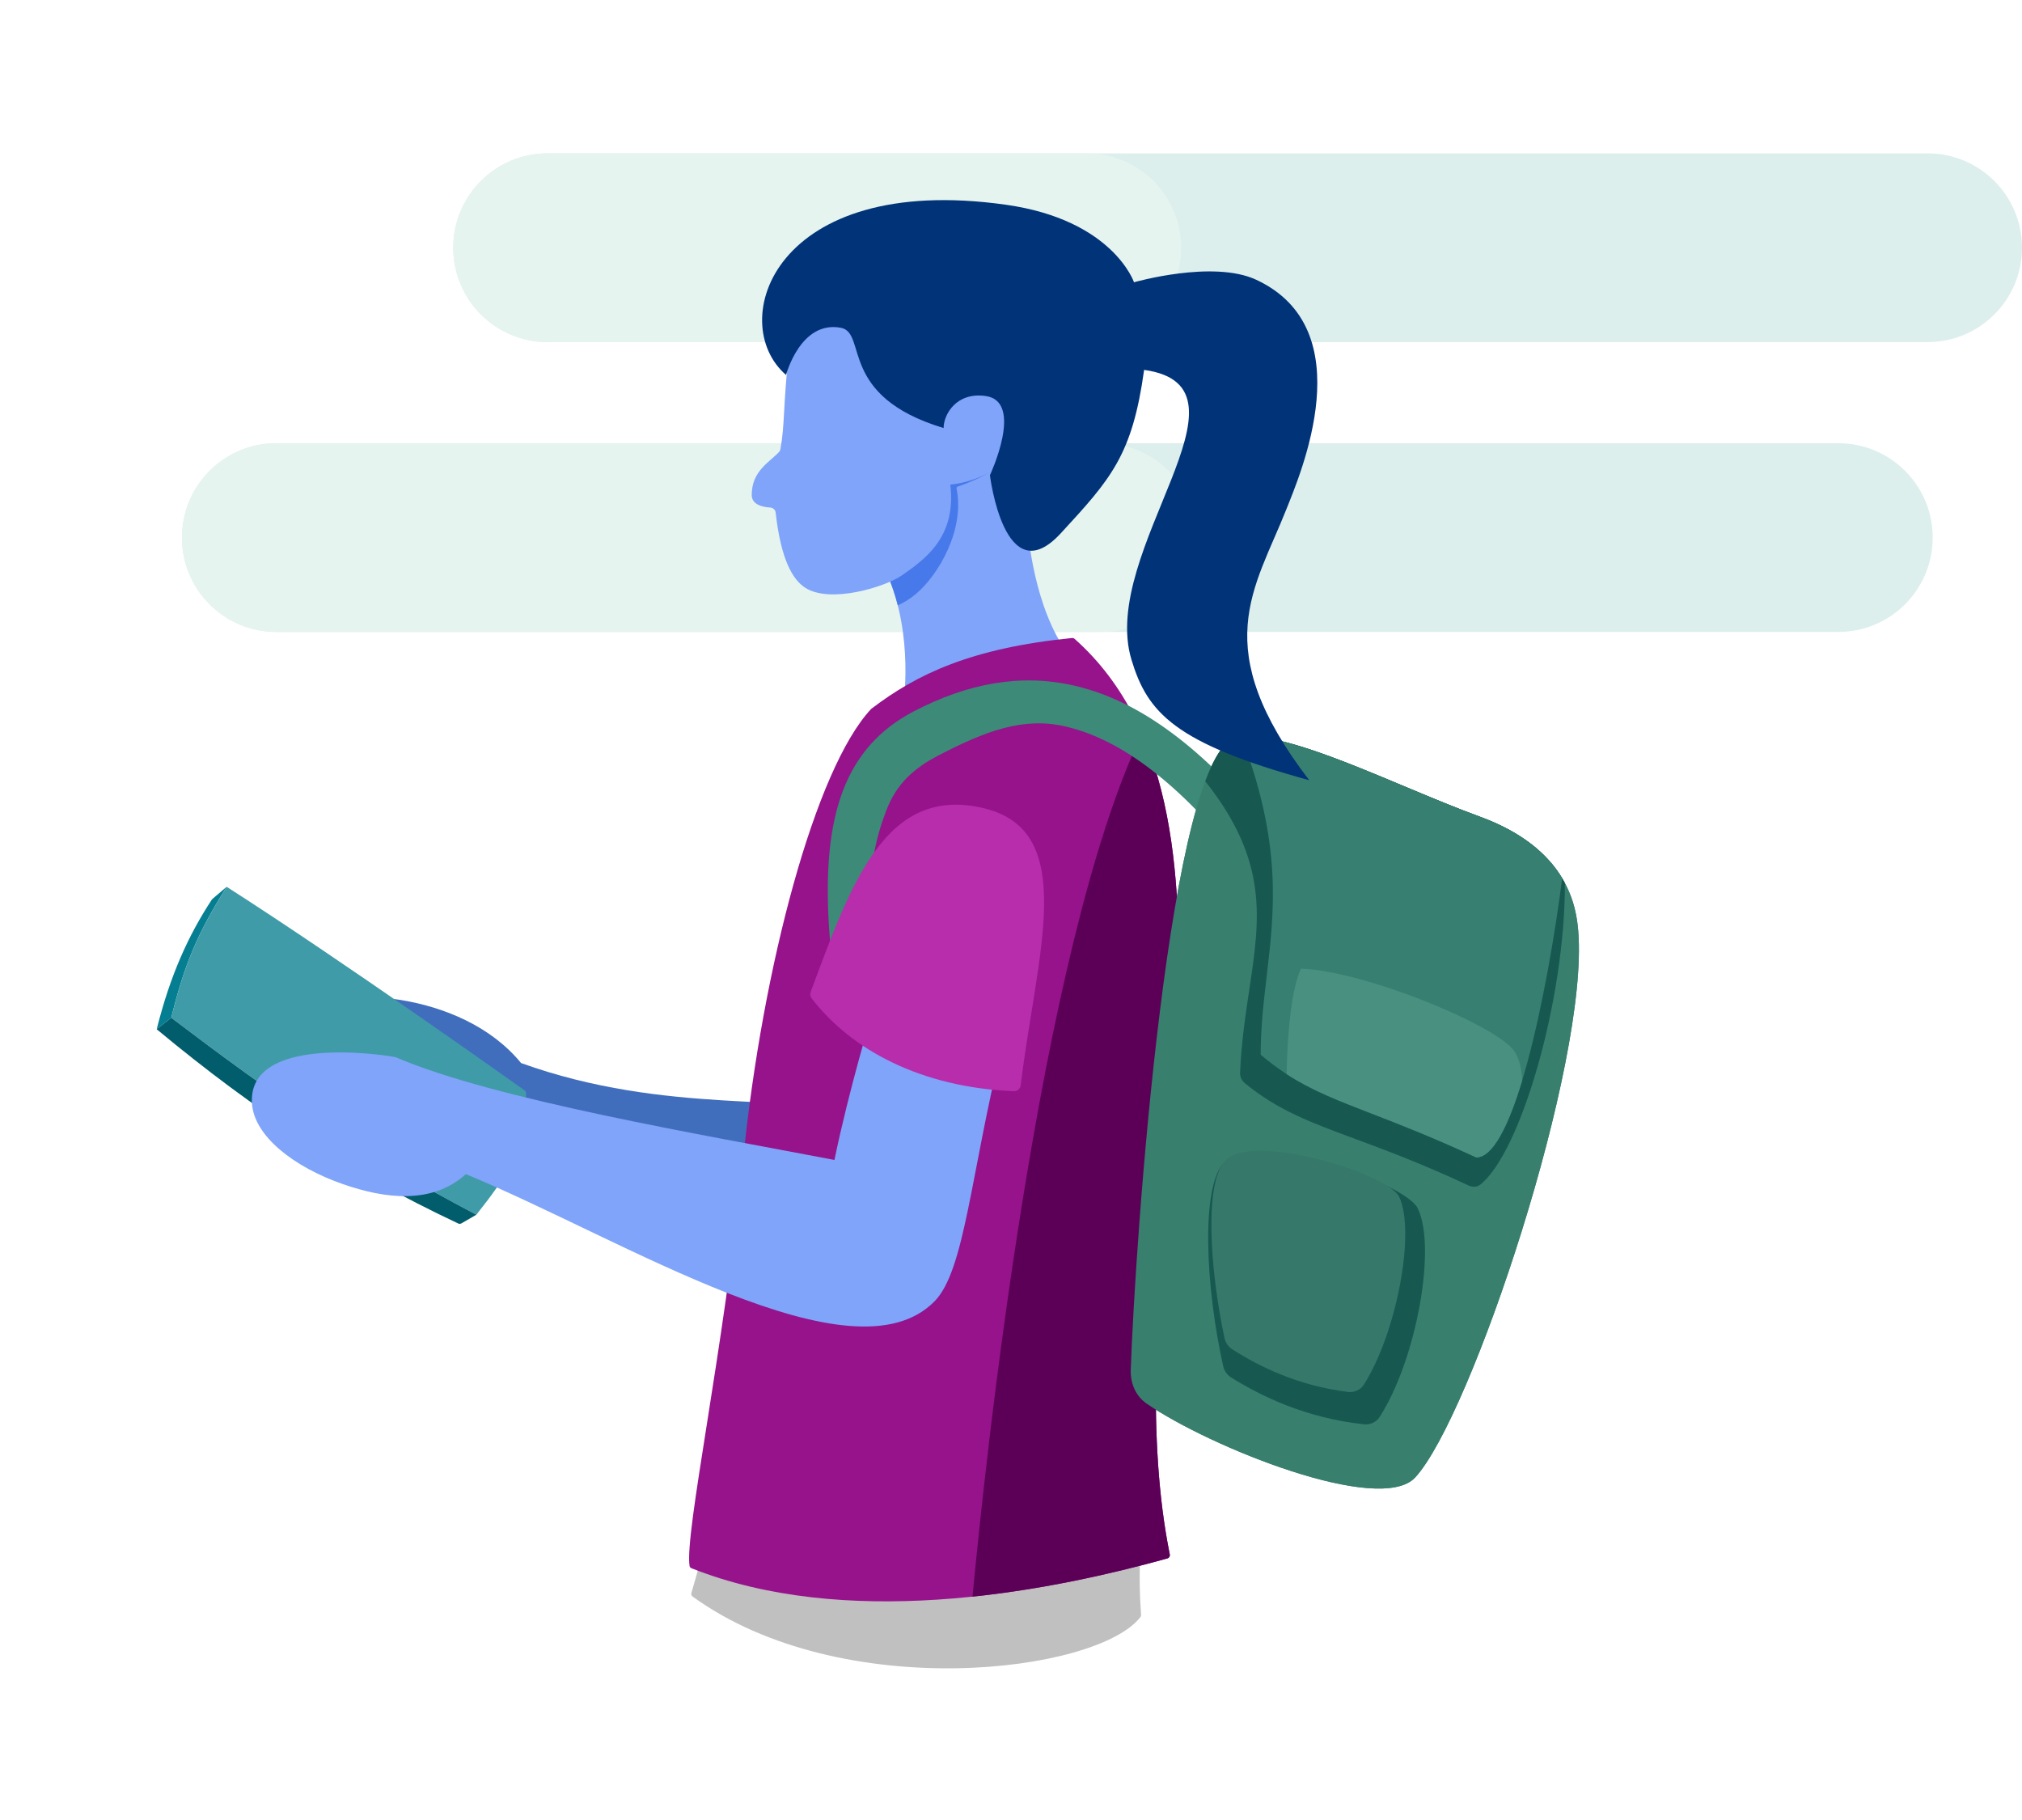
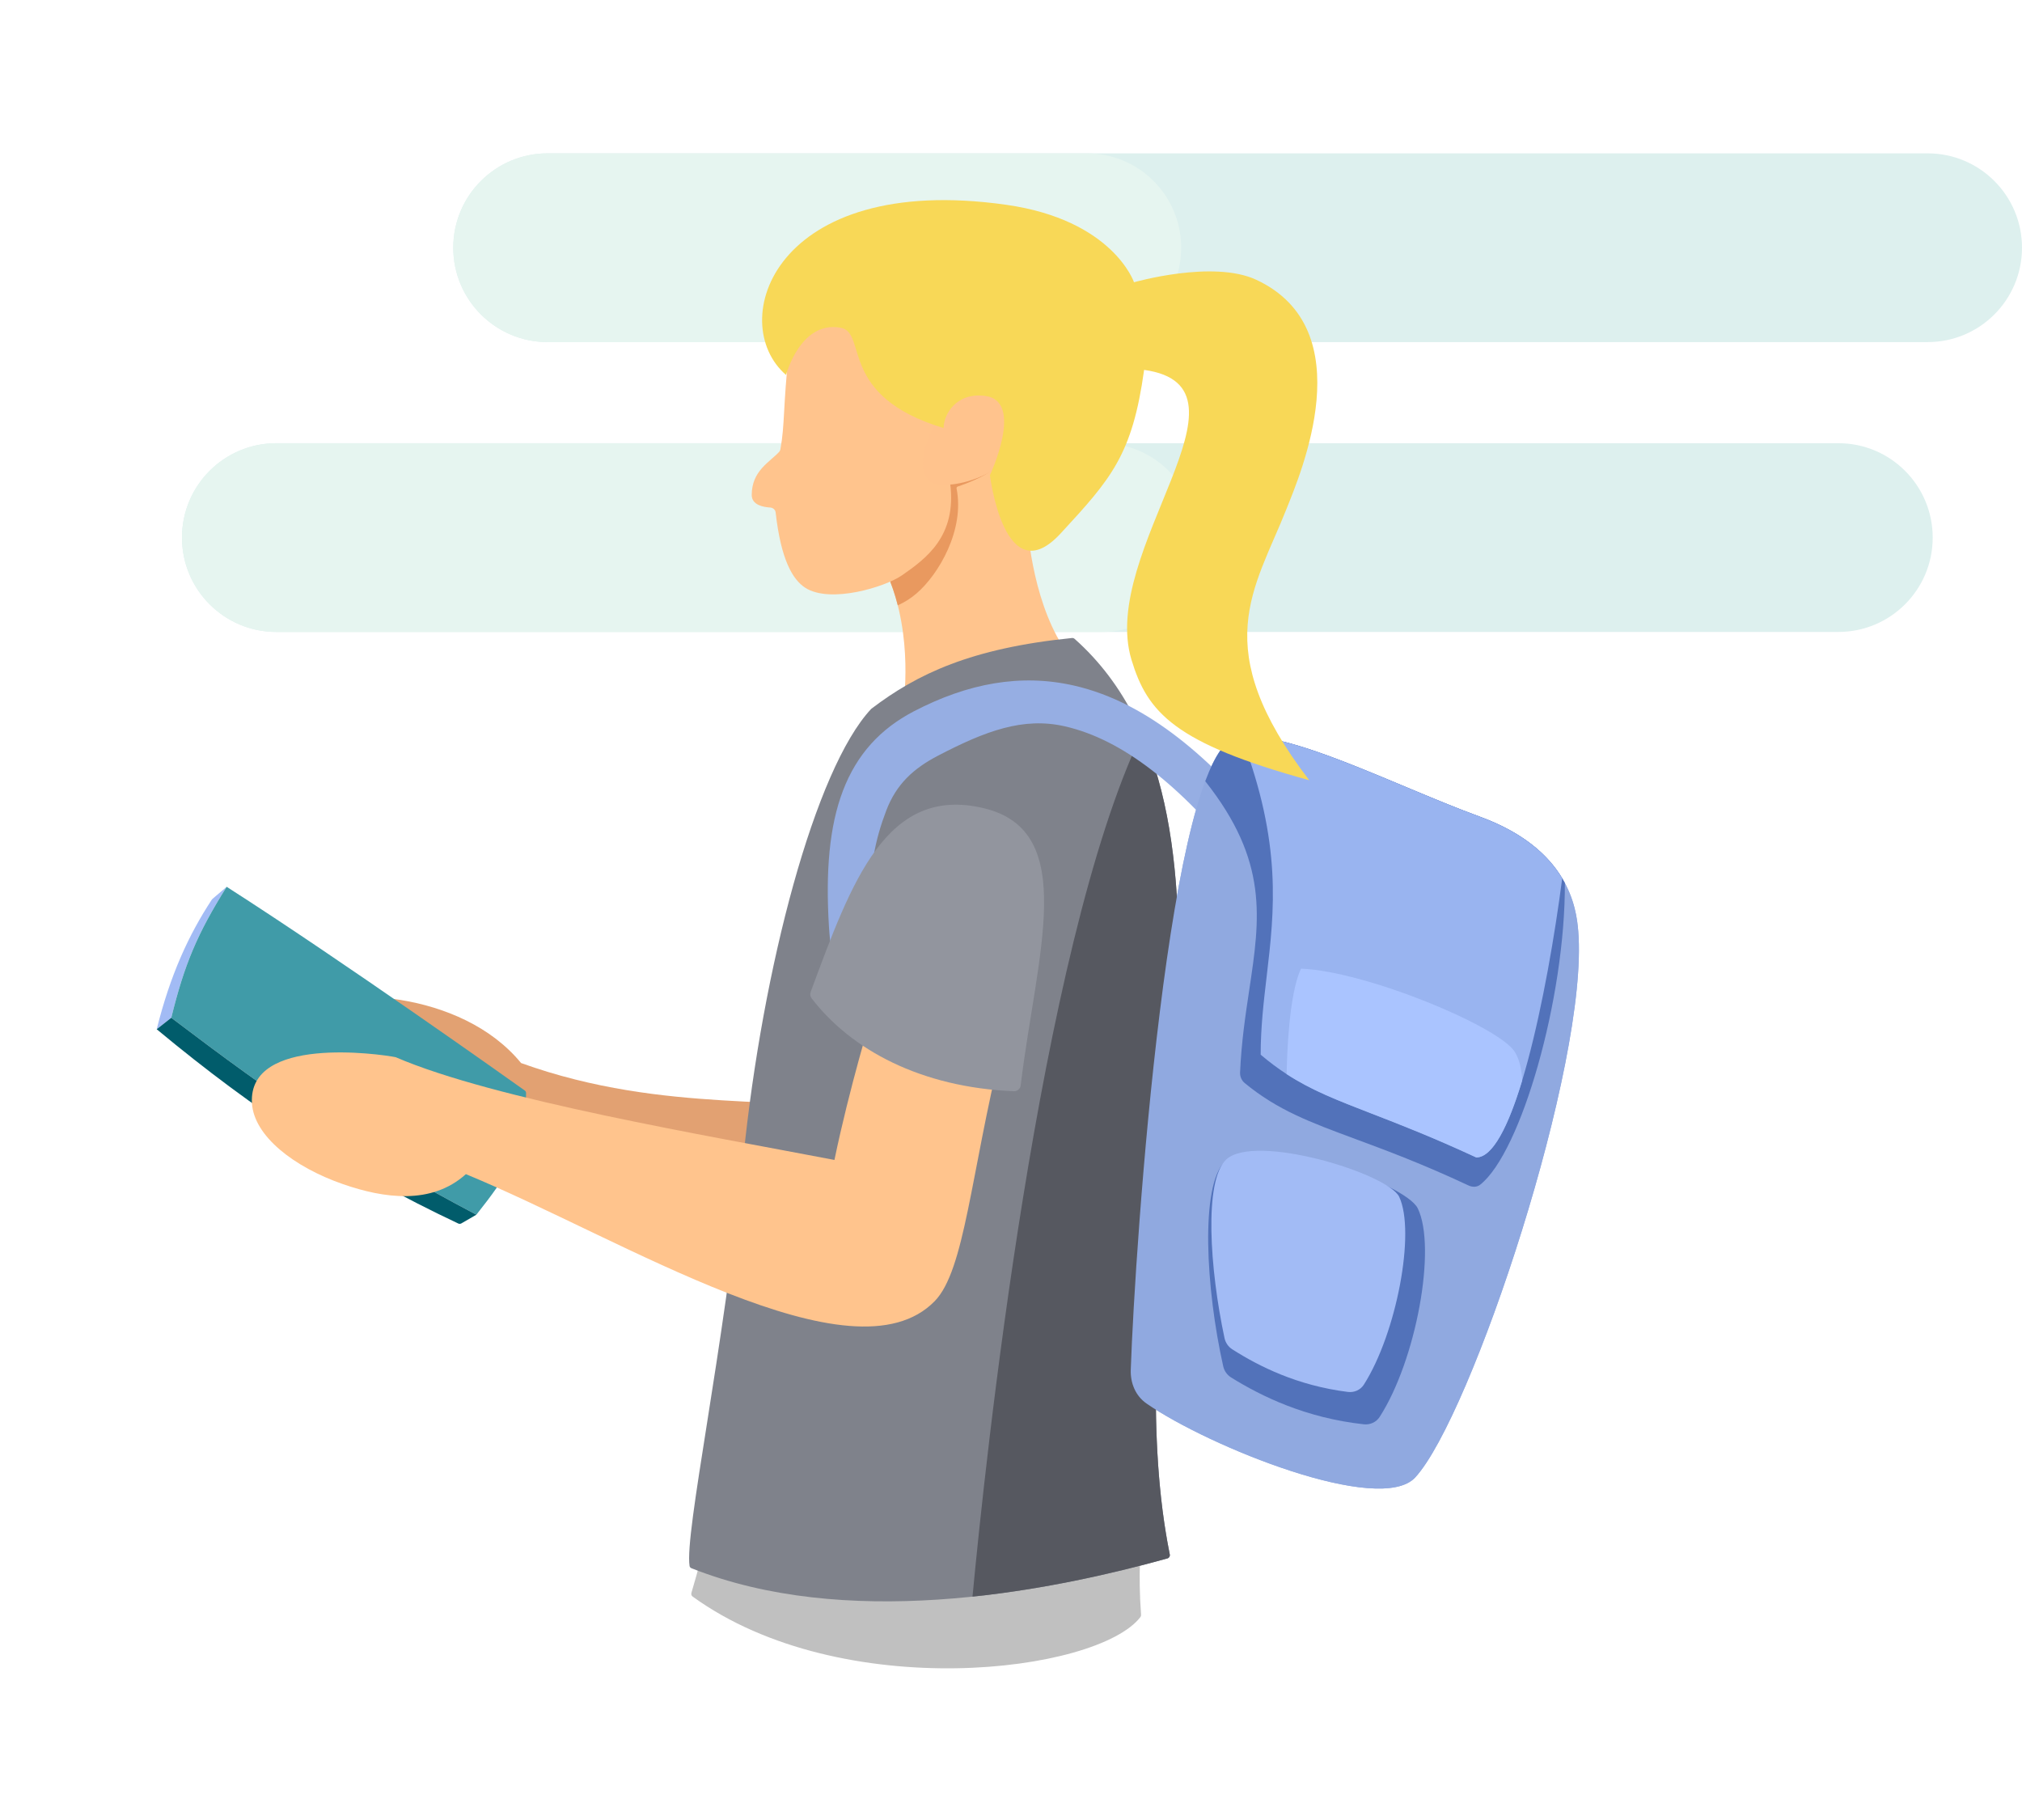
<svg xmlns="http://www.w3.org/2000/svg" width="1200" height="1080" viewBox="0 0 1200 1080" fill="none">
-   <path fill-rule="evenodd" clip-rule="evenodd" d="M269 147C269 116.072 294.072 91 325 91H1144C1174.93 91 1200 116.072 1200 147C1200 177.928 1174.93 203 1144 203H325C294.072 203 269 177.928 269 147Z" fill="#DCEFED" />
-   <path fill-rule="evenodd" clip-rule="evenodd" d="M269 147C269 116.072 294.072 91 325 91H645C675.928 91 701 116.072 701 147C701 177.928 675.928 203 645 203H325C294.072 203 269 177.928 269 147Z" fill="#E5F4EF" />
-   <path fill-rule="evenodd" clip-rule="evenodd" d="M108 319C108 288.072 133.072 263 164 263H1091C1121.93 263 1147 288.072 1147 319C1147 349.928 1121.93 375 1091 375H164C133.072 375 108 349.928 108 319Z" fill="#DCEFED" />
-   <path fill-rule="evenodd" clip-rule="evenodd" d="M108 319C108 288.072 133.072 263 164 263H654C684.928 263 710 288.072 710 319C710 349.928 684.928 375 654 375H164C133.072 375 108 349.928 108 319Z" fill="#E5F4EF" />
-   <path d="M628.9 387.732L540.663 418.486C538.515 419.234 536.287 417.437 536.519 415.174C538.043 400.287 540.239 355.086 515.926 322.411C514.932 321.075 515.141 319.174 516.448 318.143L586.42 262.932C587.96 261.716 590.234 262.283 591.024 264.079L609.067 305.105C609.223 305.458 609.308 305.832 609.325 306.217C609.565 311.608 611.992 353.525 630.46 383.15C631.507 384.829 630.769 387.081 628.9 387.732Z" fill="#7FA4F9" />
-   <path d="M593.671 273.5C590.432 281 572.531 287.333 568.366 288.718C567.872 288.882 567.588 289.392 567.691 289.902C572.599 314.26 557.252 340.741 543.835 352.235C540.414 355.166 536.694 357.462 532.807 359.207C529.62 346.628 524.373 333.763 515.926 322.411C514.932 321.075 515.141 319.174 516.448 318.143L586.42 262.932C587.96 261.716 590.234 262.283 591.024 264.079C591.024 264.079 595.935 268.257 593.671 273.5Z" fill="#4779EB" />
-   <path d="M463.137 266.685C465.874 251.554 464.589 242.378 468.261 207.745C468.374 206.679 469.051 205.736 470.032 205.303L486.495 153.181C487.032 151.481 488.924 150.622 490.557 151.335L606.5 202L593.944 248.346C593.767 248.997 593.87 249.687 593.908 250.36C593.952 251.144 593.687 251.931 593.143 252.535L564.621 284.261C564.021 284.928 563.757 285.845 563.875 286.734C568.07 318.427 549.088 331.755 535.403 341.33C525.484 348.269 492.75 358.388 477.871 348.765C470.456 343.97 463.464 332.217 460.321 304.084C460.141 302.469 458.724 301.259 457.101 301.169C453.028 300.942 446.129 299.682 446.129 293.742C446.129 279.332 456.84 274.231 462.468 268.065C462.818 267.681 463.044 267.196 463.137 266.685Z" fill="#7FA4F9" />
-   <path d="M590.571 278.315C577 287.001 560.001 289.5 553.34 286.498C542.37 281.556 548.949 256.447 560.638 243.987C572.328 231.526 584.806 228.774 594.539 235.854C601.598 240.988 609.979 265.894 590.571 278.315Z" fill="#7FA4F9" />
+   <path fill-rule="evenodd" clip-rule="evenodd" d="M269 147C269 116.072 294.072 91 325 91H1144C1174.93 91 1200 116.072 1200 147C1200 177.928 1174.93 203 1144 203H325C294.072 203 269 177.928 269 147Z" fill="#DDF0EE" />
+   <path fill-rule="evenodd" clip-rule="evenodd" d="M269 147C269 116.072 294.072 91 325 91H645C675.928 91 701 116.072 701 147C701 177.928 675.928 203 645 203H325C294.072 203 269 177.928 269 147Z" fill="#E6F5F0" />
+   <path fill-rule="evenodd" clip-rule="evenodd" d="M108 319C108 288.072 133.072 263 164 263H1091C1121.93 263 1147 288.072 1147 319C1147 349.928 1121.93 375 1091 375H164C133.072 375 108 349.928 108 319Z" fill="#DDF0EE" />
+   <path fill-rule="evenodd" clip-rule="evenodd" d="M108 319C108 288.072 133.072 263 164 263H654C684.928 263 710 288.072 710 319C710 349.928 684.928 375 654 375H164C133.072 375 108 349.928 108 319Z" fill="#E6F5F0" />
+   <path d="M628.9 387.732L540.663 418.486C538.515 419.234 536.287 417.437 536.519 415.174C538.043 400.287 540.239 355.086 515.926 322.411C514.932 321.075 515.141 319.174 516.448 318.143L586.42 262.932C587.96 261.716 590.234 262.283 591.024 264.079L609.067 305.105C609.223 305.458 609.308 305.832 609.325 306.217C609.565 311.608 611.992 353.525 630.46 383.15C631.507 384.829 630.769 387.081 628.9 387.732Z" fill="#FFC48D" />
+   <path d="M593.671 273.5C590.432 281 572.531 287.333 568.366 288.718C567.872 288.882 567.588 289.392 567.691 289.902C572.599 314.26 557.252 340.741 543.835 352.235C540.414 355.166 536.694 357.462 532.807 359.207C529.62 346.628 524.373 333.763 515.926 322.411C514.932 321.075 515.141 319.174 516.448 318.143L586.42 262.932C587.96 261.716 590.234 262.283 591.024 264.079C591.024 264.079 595.935 268.257 593.671 273.5Z" fill="#E9995F" />
+   <path d="M463.137 266.685C465.874 251.554 464.589 242.378 468.261 207.745C468.374 206.679 469.051 205.736 470.032 205.303L486.495 153.181C487.032 151.481 488.924 150.622 490.557 151.335L606.5 202L593.944 248.346C593.767 248.997 593.87 249.687 593.908 250.36C593.952 251.144 593.687 251.931 593.143 252.535L564.621 284.261C564.021 284.928 563.757 285.845 563.875 286.734C568.07 318.427 549.088 331.755 535.403 341.33C525.484 348.269 492.75 358.388 477.871 348.765C470.456 343.97 463.464 332.217 460.321 304.084C460.141 302.469 458.724 301.259 457.101 301.169C453.028 300.942 446.129 299.682 446.129 293.742C446.129 279.332 456.84 274.231 462.468 268.065C462.818 267.681 463.044 267.196 463.137 266.685Z" fill="#FFC48D" />
+   <path d="M590.571 278.315C577 287.001 560.001 289.5 553.34 286.498C542.37 281.556 548.949 256.447 560.638 243.987C572.328 231.526 584.806 228.774 594.539 235.854C601.598 240.988 609.979 265.894 590.571 278.315Z" fill="#FFC38D" />
  <path d="M410.335 945.213C419.347 915.105 419.347 906.925 419.347 906.925L485.195 570.062C485.373 569.148 486.16 568.478 487.091 568.447L648.584 563.064C649.655 563.028 650.564 563.843 650.645 564.911L677.25 915.352C677.25 915.352 675.305 933.338 677.193 958.238C677.229 958.71 677.118 959.163 676.829 959.539C651.332 992.752 499.513 1011.49 411.062 947.413C410.377 946.917 410.092 946.023 410.335 945.213Z" fill="#C0C0C0" />
-   <path d="M309.242 630.819C396.036 662.048 472.911 648.169 512.093 662.048L494.734 726.489C494.734 726.489 388.154 703.712 294.416 665.048C273.943 683.484 245.74 679.409 221.504 670.996C192.306 660.86 160.327 609.582 176.817 599.094C198.641 585.214 273.532 587.197 309.242 630.819Z" fill="#406EBD" />
-   <path d="M101.65 603.949C109.434 572.179 117.1 554.053 134.518 526.226C131.545 528.762 127.103 532.549 126.083 533.419C125.94 533.541 125.816 533.681 125.713 533.838C111.947 554.771 101.043 578.541 93 610.757L101.65 603.949Z" fill="#057E92" />
+   <path d="M309.242 630.819C396.036 662.048 472.911 648.169 512.093 662.048L494.734 726.489C494.734 726.489 388.154 703.712 294.416 665.048C273.943 683.484 245.74 679.409 221.504 670.996C192.306 660.86 160.327 609.582 176.817 599.094C198.641 585.214 273.532 587.197 309.242 630.819Z" fill="#E2A172" />
+   <path d="M101.65 603.949C109.434 572.179 117.1 554.053 134.518 526.226C131.545 528.762 127.103 532.549 126.083 533.419C125.94 533.541 125.816 533.681 125.713 533.838C111.947 554.771 101.043 578.541 93 610.757L101.65 603.949Z" fill="#A2BBF5" />
  <path fill-rule="evenodd" clip-rule="evenodd" d="M134.518 526.226C203.545 570.422 301.801 640.256 311.448 647.125C311.975 647.5 312.219 648.068 312.214 648.715C311.983 682.6 300.412 698.353 282.716 720.816C205.446 679.969 164.504 651.603 101.65 603.949C109.434 572.179 117.1 554.053 134.518 526.226Z" fill="#409BA8" />
  <path d="M282.716 720.816C205.446 679.969 164.504 651.603 101.65 603.949L93 610.757C152.111 659.877 206.081 694.95 271.963 726.042C272.556 726.322 273.249 726.295 273.817 725.967C275.632 724.916 279.798 722.505 282.716 720.816Z" fill="#015C6B" />
-   <path d="M839.925 876.687C819.051 899.418 717.641 858.574 680.47 832.884C673.922 828.358 670.802 820.762 671.075 812.807C673.594 739.222 693.592 444.468 734.285 437.496C763.547 432.482 829.015 466.7 878.115 484.587C931.184 503.92 935.535 539.1 936.638 552.499C943.086 630.819 873.154 840.501 839.925 876.687Z" fill="#387F6E" />
-   <path d="M692.826 924.771C615.252 946.322 500.8 966.484 410.383 930.604C409.782 930.366 409.341 929.911 409.242 929.273C406.197 909.73 429.472 802.282 441.169 686.833C452.611 573.907 483.745 456.279 516.944 420.758C517.019 420.677 517.096 420.608 517.184 420.541C544.302 399.873 576.516 384.612 636.2 378.594C636.751 378.538 637.318 378.72 637.732 379.088C758.801 486.64 658.162 743.899 694.235 922.458C694.443 923.489 693.839 924.489 692.826 924.771Z" fill="#96138C" />
-   <path d="M577.154 947.455C619.301 943.046 659.472 934.037 692.826 924.771C693.839 924.489 694.443 923.489 694.235 922.458C680.406 854.004 686.669 773.985 692.83 695.268C700.39 598.689 707.796 504.071 677.752 435.181C616.496 563.028 584.364 870.886 577.154 947.455Z" fill="#5C0057" />
-   <path fill-rule="evenodd" clip-rule="evenodd" d="M637.419 406.829C648.553 409.368 659.493 413.47 670.307 419.072C689.801 429.173 708.885 444.151 727.953 463.636L710.224 480.966C692.009 462.353 674.694 449.093 657.907 440.572C649.113 436.108 640.463 432.945 631.904 430.994C607.317 425.388 584.917 433.703 556.73 448.401C542.224 455.966 531.996 465.177 525.98 480.966C519.758 497.297 514.775 516.91 516.713 548.374C517.266 557.353 518.629 566.747 519.885 574.008C520.508 577.611 521.096 580.632 521.524 582.74C521.739 583.793 521.913 584.616 522.031 585.166C522.09 585.441 522.136 585.648 522.165 585.782L522.197 585.927L522.205 585.959C522.205 585.959 522.204 585.957 510.109 588.685C498.014 591.412 498.013 591.41 498.013 591.41L498.007 591.383L497.994 591.325L497.949 591.122C497.911 590.948 497.857 590.7 497.788 590.382C497.651 589.746 497.457 588.83 497.223 587.677C496.754 585.374 496.121 582.112 495.449 578.231C494.115 570.523 492.592 560.142 491.961 549.896C489.93 516.919 492.213 490.349 500.25 469.255C508.493 447.619 522.53 432.435 542.246 422.154C574.467 405.352 605.906 399.644 637.419 406.829Z" fill="#3D8A78" />
-   <path d="M839.925 876.687C819.051 899.418 717.641 858.574 680.47 832.884C673.922 828.358 670.803 820.762 671.075 812.807C673.594 739.222 693.593 444.468 734.285 437.496C763.547 432.482 829.015 466.7 878.116 484.587C931.184 503.92 935.535 539.1 936.638 552.499C943.086 630.819 873.155 840.501 839.925 876.687Z" fill="#387F6E" />
-   <path d="M741.399 587.394C739.15 602.327 736.738 618.346 735.946 636.423C735.841 638.821 736.851 641.169 738.703 642.696C758.223 658.79 777.525 665.942 804.45 675.917C822.562 682.628 844.124 690.616 871.523 703.465C873.785 704.526 876.475 704.567 878.436 703.019C902.691 683.872 928.973 592.569 928.708 523.992C921.327 510.196 906.876 495.064 878.116 484.587C864.245 479.534 849.068 473.178 833.77 466.771C794.915 450.498 755.281 433.898 734.285 437.496C727.356 438.683 721.027 448.214 715.282 463.577C752.893 511.057 747.81 544.809 741.399 587.394Z" fill="#175850" />
-   <path d="M751.736 579.376C749.945 594.59 748.174 609.636 748.174 625.862C768.69 643.26 786.479 650.144 813.995 660.791C830.381 667.132 850.217 674.807 876.134 686.833C898.494 686.833 918.343 588.903 927.131 521.207C919.331 508.192 904.952 494.363 878.116 484.587C864.245 479.534 849.068 473.178 833.77 466.771C796.364 451.104 758.235 435.135 736.71 437.177C761.009 500.617 756.308 540.544 751.736 579.376Z" fill="#378071" />
-   <path d="M903.36 641.215C895.246 668.034 885.931 686.833 876.134 686.833C850.217 674.807 830.381 667.132 813.995 660.791C793.515 652.866 778.424 647.027 763.586 637.385C763.777 625.977 764.947 589.847 772.11 574.805C810.639 576.263 890.151 609.333 899.112 624.375C901.851 628.971 903.101 634.821 903.36 641.215Z" fill="#499081" />
-   <path d="M725.954 810.782C715.626 764.88 712.173 703.304 726.95 689.312C745.871 671.395 833.978 701.684 841.415 717.071C852.681 740.377 840.518 807.069 818.786 840.81C816.752 843.967 813.082 845.595 809.349 845.184C774.942 841.403 748.814 828.692 730.668 817.427C728.267 815.936 726.574 813.54 725.954 810.782Z" fill="#175850" />
-   <path d="M726.715 794.025C717.918 752.884 714.459 700.544 727.658 688.122C744.617 672.161 823.927 696.36 830.412 710.261C840.172 731.186 828.809 791.207 809.423 821.636C807.391 824.827 803.677 826.449 799.923 825.98C769.972 822.232 747.216 810.839 731.325 800.699C728.952 799.184 727.303 796.778 726.715 794.025Z" fill="#36786A" />
-   <path d="M495.217 688.32C504.144 645.194 517.536 601.573 517.536 601.573L594.411 621.896C576.06 696.747 572.588 753.779 554.733 772.094C506.128 821.951 370.233 735.412 276.495 696.747C256.022 715.184 227.819 711.109 203.583 702.696C174.385 692.56 150.668 674.115 149.522 654.613C147.163 614.461 224.927 625.366 234.834 627.349C293.358 652.63 420.326 673.945 495.217 688.32Z" fill="#7FA4F9" />
-   <path d="M584.008 479.63C526.13 465.667 505.567 522.573 481.104 588.632C480.636 589.898 480.828 591.321 481.65 592.391C505.19 623.039 546.514 645.236 601.662 647.548C603.734 647.635 605.513 646.089 605.76 644.029C615.083 566.547 640.653 493.296 584.008 479.63Z" fill="#B72DAC" />
-   <path d="M671.5 391.5C680.979 422.855 697 441 777 463C716.5 384 744.5 350 763.5 302C771.534 281.703 809 195.5 745.5 166C719.817 154.069 673 167.5 673 167.5C673 167.5 660.5 130.471 597 121.499C459 102.001 430.5 191.499 466.5 222.499C466.5 222.499 475 190 499 194.5C515 197.5 497 234.999 560 253.999C560 245.999 567.5 232.499 585 234.999C608 238.285 587.5 281.999 587.5 281.999C587.5 281.999 596.097 352.687 629.5 316.5C659.5 284 672 270 679 219.5C751 229.5 652 327 671.5 391.5Z" fill="#013379" />
+   <path d="M839.925 876.687C819.051 899.418 717.641 858.574 680.47 832.884C673.922 828.358 670.802 820.762 671.075 812.807C673.594 739.222 693.592 444.468 734.285 437.496C763.547 432.482 829.015 466.7 878.115 484.587C931.184 503.92 935.535 539.1 936.638 552.499C943.086 630.819 873.154 840.501 839.925 876.687Z" fill="#90A9E0" />
+   <path d="M692.826 924.771C615.252 946.322 500.8 966.484 410.383 930.604C409.782 930.366 409.341 929.911 409.242 929.273C406.197 909.73 429.472 802.282 441.169 686.833C452.611 573.907 483.745 456.279 516.944 420.758C517.019 420.677 517.096 420.608 517.184 420.541C544.302 399.873 576.516 384.612 636.2 378.594C636.751 378.538 637.318 378.72 637.732 379.088C758.801 486.64 658.162 743.899 694.235 922.458C694.443 923.489 693.839 924.489 692.826 924.771Z" fill="#7F828B" />
+   <path d="M577.154 947.455C619.301 943.046 659.472 934.037 692.826 924.771C693.839 924.489 694.443 923.489 694.235 922.458C680.406 854.004 686.669 773.985 692.83 695.268C700.39 598.689 707.796 504.071 677.752 435.181C616.496 563.028 584.364 870.886 577.154 947.455Z" fill="#565860" />
+   <path fill-rule="evenodd" clip-rule="evenodd" d="M637.419 406.829C648.553 409.368 659.493 413.47 670.307 419.072C689.801 429.173 708.885 444.151 727.953 463.636L710.224 480.966C692.009 462.353 674.694 449.093 657.907 440.572C649.113 436.108 640.463 432.945 631.904 430.994C607.317 425.388 584.917 433.703 556.73 448.401C542.224 455.966 531.996 465.177 525.98 480.966C519.758 497.297 514.775 516.91 516.713 548.374C517.266 557.353 518.629 566.747 519.885 574.008C520.508 577.611 521.096 580.632 521.524 582.74C521.739 583.793 521.913 584.616 522.031 585.166C522.09 585.441 522.136 585.648 522.165 585.782L522.197 585.927L522.205 585.959C522.205 585.959 522.204 585.957 510.109 588.685C498.014 591.412 498.013 591.41 498.013 591.41L498.007 591.383L497.994 591.325L497.949 591.122C497.911 590.948 497.857 590.7 497.788 590.382C497.651 589.746 497.457 588.83 497.223 587.677C496.754 585.374 496.121 582.112 495.449 578.231C494.115 570.523 492.592 560.142 491.961 549.896C489.93 516.919 492.213 490.349 500.25 469.255C508.493 447.619 522.53 432.435 542.246 422.154C574.467 405.352 605.906 399.644 637.419 406.829Z" fill="#96AEE3" />
+   <path d="M839.925 876.687C819.051 899.418 717.641 858.574 680.47 832.884C673.922 828.358 670.803 820.762 671.075 812.807C673.594 739.222 693.593 444.468 734.285 437.496C763.547 432.482 829.015 466.7 878.116 484.587C931.184 503.92 935.535 539.1 936.638 552.499C943.086 630.819 873.155 840.501 839.925 876.687Z" fill="#90A9E0" />
+   <path d="M741.399 587.394C739.15 602.327 736.738 618.346 735.946 636.423C735.841 638.821 736.851 641.169 738.703 642.696C758.223 658.79 777.525 665.942 804.45 675.917C822.562 682.628 844.124 690.616 871.523 703.465C873.785 704.526 876.475 704.567 878.436 703.019C902.691 683.872 928.973 592.569 928.708 523.992C921.327 510.196 906.876 495.064 878.116 484.587C864.245 479.534 849.068 473.178 833.77 466.771C794.915 450.498 755.281 433.898 734.285 437.496C727.356 438.683 721.027 448.214 715.282 463.577C752.893 511.057 747.81 544.809 741.399 587.394Z" fill="#5272BA" />
+   <path d="M751.736 579.376C749.945 594.59 748.174 609.636 748.174 625.862C768.69 643.26 786.479 650.144 813.995 660.791C830.381 667.132 850.217 674.807 876.134 686.833C898.494 686.833 918.343 588.903 927.131 521.207C919.331 508.192 904.952 494.363 878.116 484.587C864.245 479.534 849.068 473.178 833.77 466.771C796.364 451.104 758.235 435.135 736.71 437.177C761.009 500.617 756.308 540.544 751.736 579.376Z" fill="#99B4F0" />
+   <path d="M903.36 641.215C895.246 668.034 885.931 686.833 876.134 686.833C850.217 674.807 830.381 667.132 813.995 660.791C793.515 652.866 778.424 647.027 763.586 637.385C763.777 625.977 764.947 589.847 772.11 574.805C810.639 576.263 890.151 609.333 899.112 624.375C901.851 628.971 903.101 634.821 903.36 641.215Z" fill="#AAC4FF" />
+   <path d="M725.954 810.782C715.626 764.88 712.173 703.304 726.95 689.312C745.871 671.395 833.978 701.684 841.415 717.071C852.681 740.377 840.518 807.069 818.786 840.81C816.752 843.967 813.082 845.595 809.349 845.184C774.942 841.403 748.814 828.692 730.668 817.427C728.267 815.936 726.574 813.54 725.954 810.782Z" fill="#5272BA" />
+   <path d="M726.715 794.025C717.918 752.884 714.459 700.544 727.658 688.122C744.617 672.161 823.927 696.36 830.412 710.261C840.172 731.186 828.809 791.207 809.423 821.636C807.391 824.827 803.677 826.449 799.923 825.98C769.972 822.232 747.216 810.839 731.325 800.699C728.952 799.184 727.303 796.778 726.715 794.025Z" fill="#A2BBF5" />
+   <path d="M495.217 688.32C504.144 645.194 517.536 601.573 517.536 601.573L594.411 621.896C576.06 696.747 572.588 753.779 554.733 772.094C506.128 821.951 370.233 735.412 276.495 696.747C256.022 715.184 227.819 711.109 203.583 702.696C174.385 692.56 150.668 674.115 149.522 654.613C147.163 614.461 224.927 625.366 234.834 627.349C293.358 652.63 420.326 673.945 495.217 688.32Z" fill="#FFC48D" />
+   <path d="M584.008 479.63C526.13 465.667 505.567 522.573 481.104 588.632C480.636 589.898 480.828 591.321 481.65 592.391C505.19 623.039 546.514 645.236 601.662 647.548C603.734 647.635 605.513 646.089 605.76 644.029C615.083 566.547 640.653 493.296 584.008 479.63Z" fill="#92959E" />
+   <path d="M671.5 391.5C680.979 422.855 697 441 777 463C716.5 384 744.5 350 763.5 302C771.534 281.703 809 195.5 745.5 166C719.817 154.069 673 167.5 673 167.5C673 167.5 660.5 130.471 597 121.499C459 102.001 430.5 191.499 466.5 222.499C466.5 222.499 475 190 499 194.5C515 197.5 497 234.999 560 253.999C560 245.999 567.5 232.499 585 234.999C608 238.285 587.5 281.999 587.5 281.999C587.5 281.999 596.097 352.687 629.5 316.5C659.5 284 672 270 679 219.5C751 229.5 652 327 671.5 391.5Z" fill="#F8D857" />
</svg>
